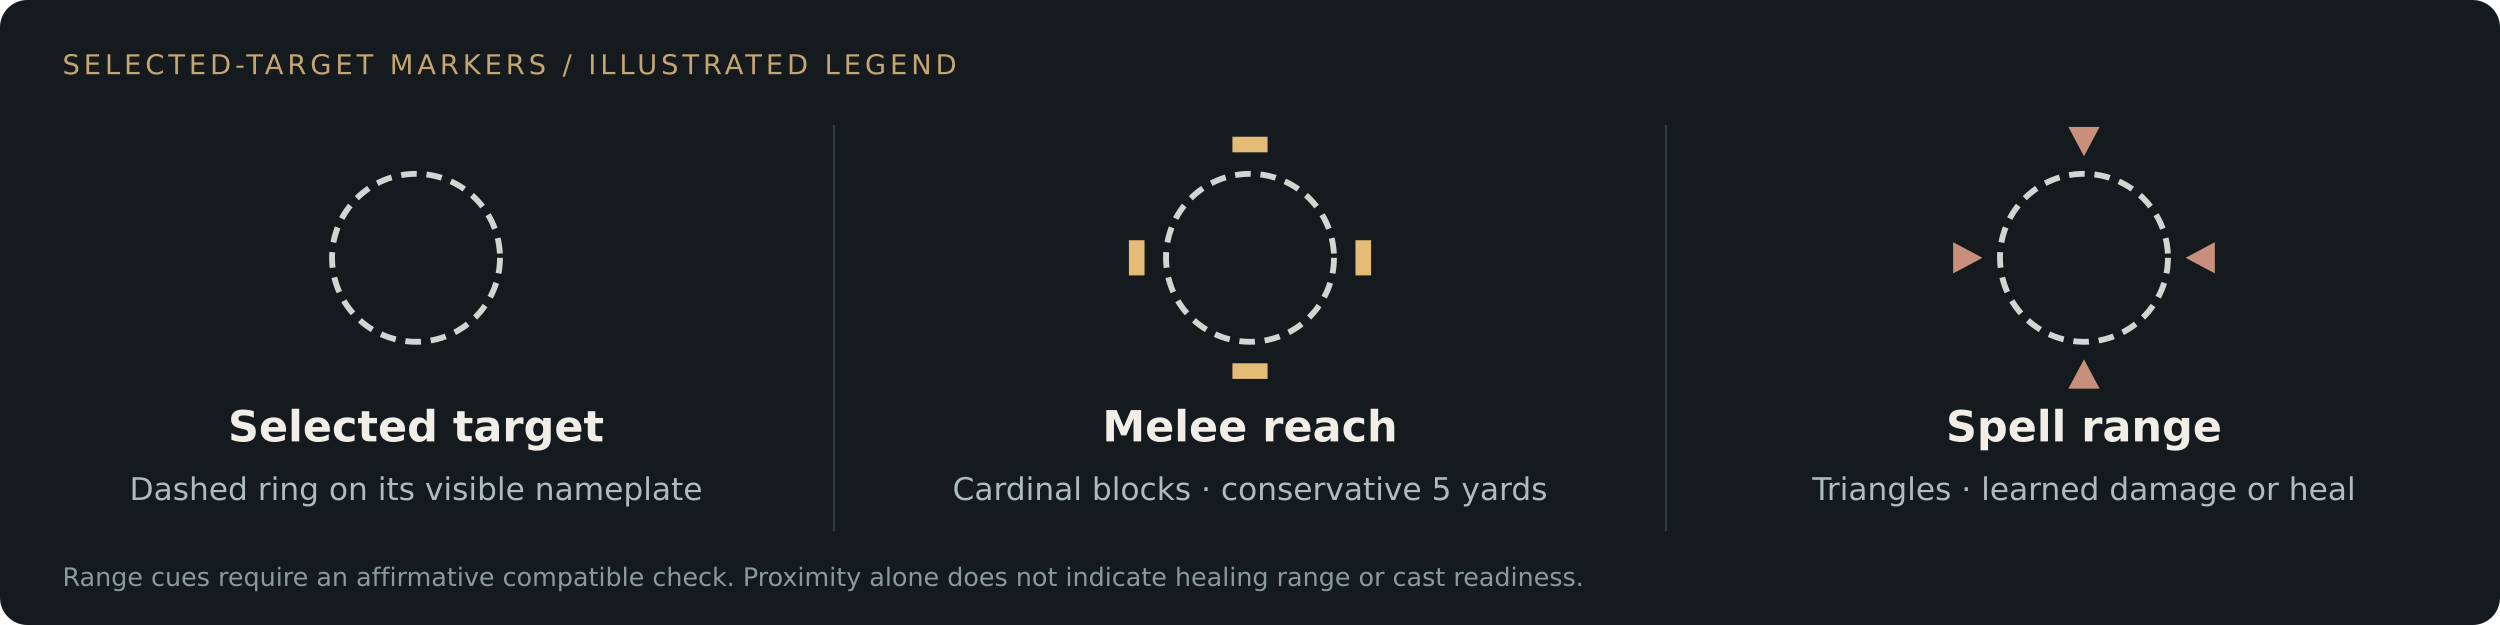
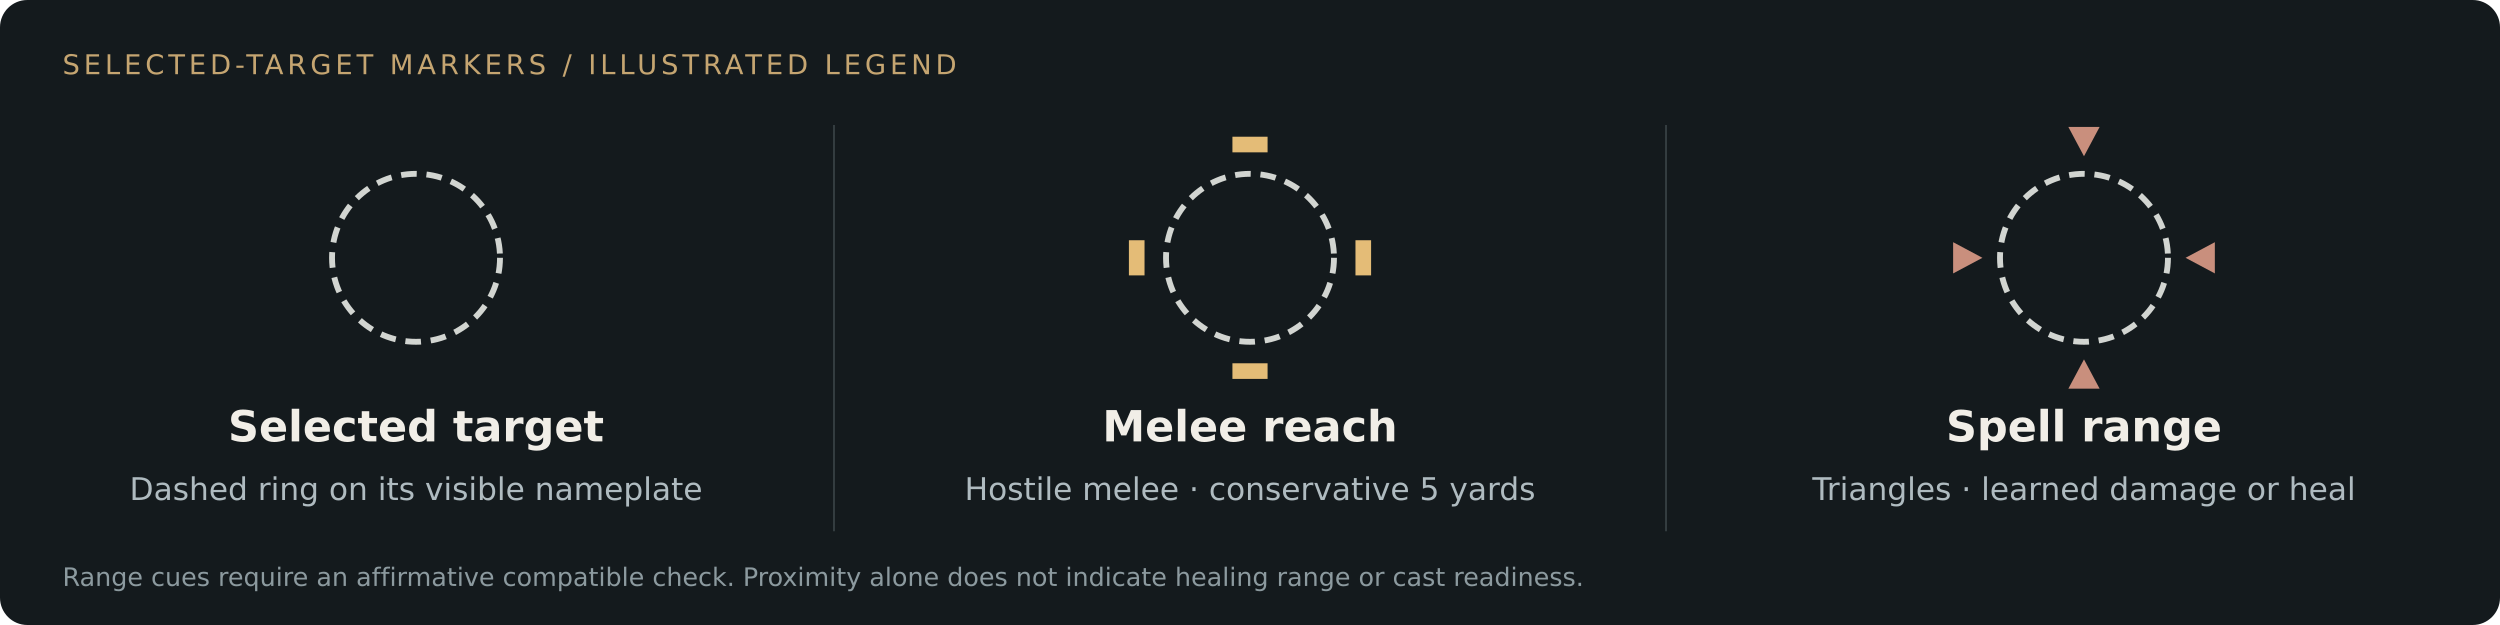
<svg xmlns="http://www.w3.org/2000/svg" width="1280" height="320" viewBox="0 0 1280 320" role="img" aria-labelledby="title desc">
  <defs>
    <g id="ring" fill="none" stroke="#d2d5d1" stroke-width="3" stroke-dasharray="8 5">
      <circle r="43" />
    </g>
  </defs>
  <rect width="1280" height="320" rx="14" fill="#141a1d" />
  <g font-family="DejaVu Sans, Arial, sans-serif">
    <text x="32" y="38" fill="#c5a571" font-size="14" letter-spacing="2">SELECTED-TARGET MARKERS / ILLUSTRATED LEGEND</text>
    <path d="M427 64v208 M853 64v208" stroke="#343d40" />
    <g transform="translate(213 132)">
      <use href="#ring" />
    </g>
    <g transform="translate(640 132)">
      <use href="#ring" />
      <g fill="#e4bc77">
        <rect x="-9" y="-62" width="18" height="8" />
        <rect x="-9" y="54" width="18" height="8" />
        <rect x="-62" y="-9" width="8" height="18" />
        <rect x="54" y="-9" width="8" height="18" />
      </g>
    </g>
    <g transform="translate(1067 132)">
      <use href="#ring" />
      <g fill="#c98f7d">
        <path d="m0-52-8-15h16z M52 0l15-8v16z M0 52l-8 15h16z M-52 0l-15-8v16z" />
      </g>
    </g>
    <g text-anchor="middle">
      <text x="213" y="226" fill="#f1eee7" font-size="22" font-weight="bold">Selected target</text>
      <text x="640" y="226" fill="#f1eee7" font-size="22" font-weight="bold">Melee reach</text>
      <text x="1067" y="226" fill="#f1eee7" font-size="22" font-weight="bold">Spell range</text>
      <text x="213" y="256" fill="#afbbc0" font-size="16">Dashed ring on its visible nameplate</text>
-       <text x="640" y="256" fill="#afbbc0" font-size="16">Cardinal blocks · conservative 5 yards</text>
+       <text x="640" y="256" fill="#afbbc0" font-size="16">Hostile melee · conservative 5 yards</text>
      <text x="1067" y="256" fill="#afbbc0" font-size="16">Triangles · learned damage or heal</text>
    </g>
    <text x="32" y="300" fill="#8c9a9f" font-size="13">Range cues require an affirmative compatible check. Proximity alone does not indicate healing range or cast readiness.</text>
  </g>
</svg>
